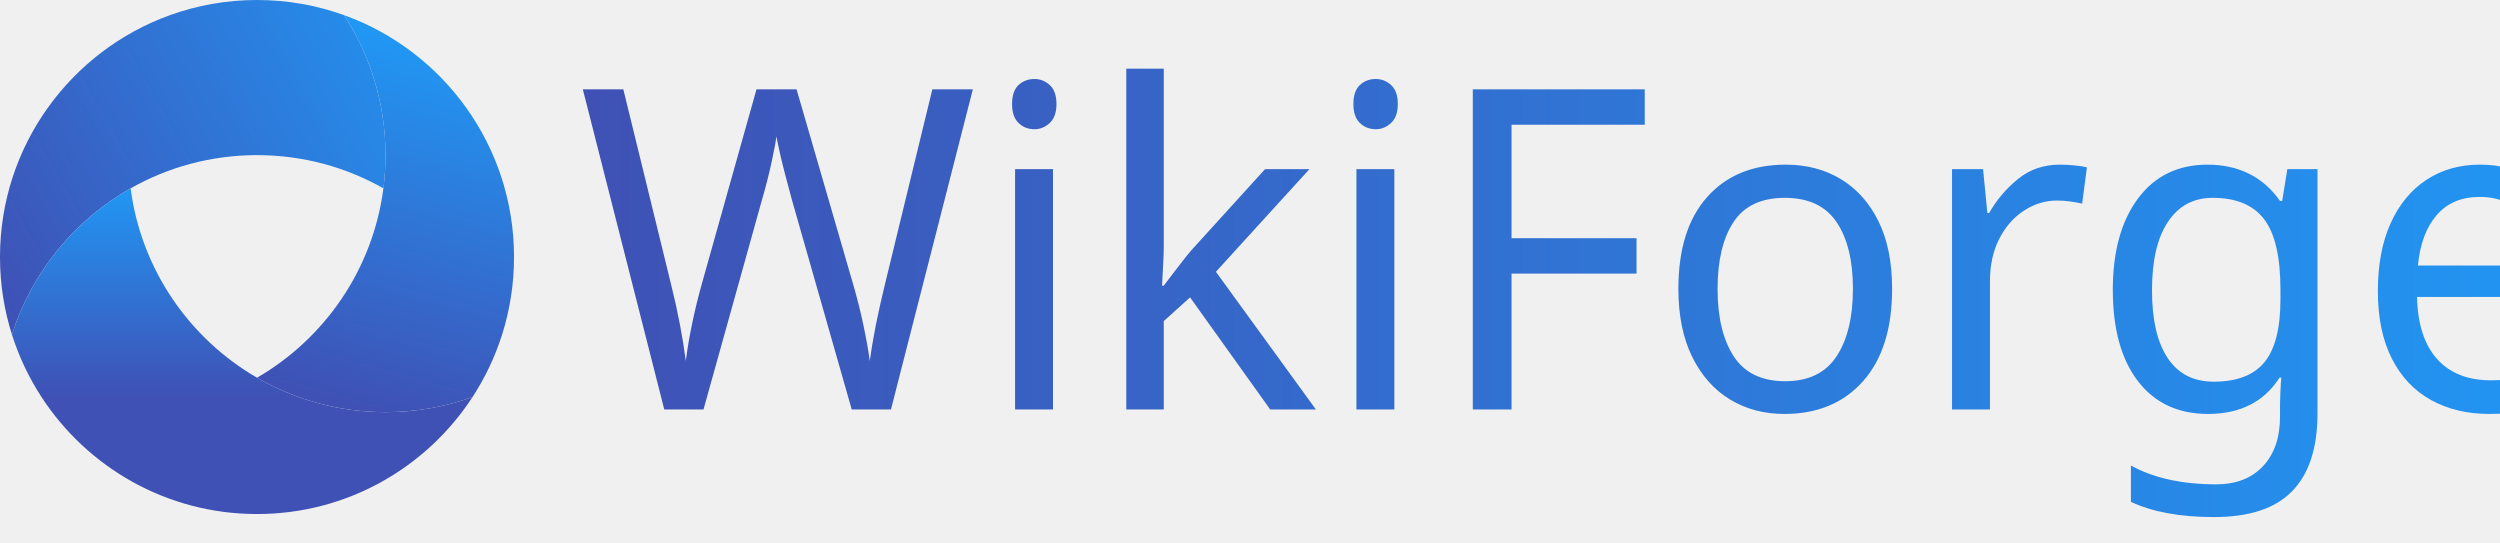
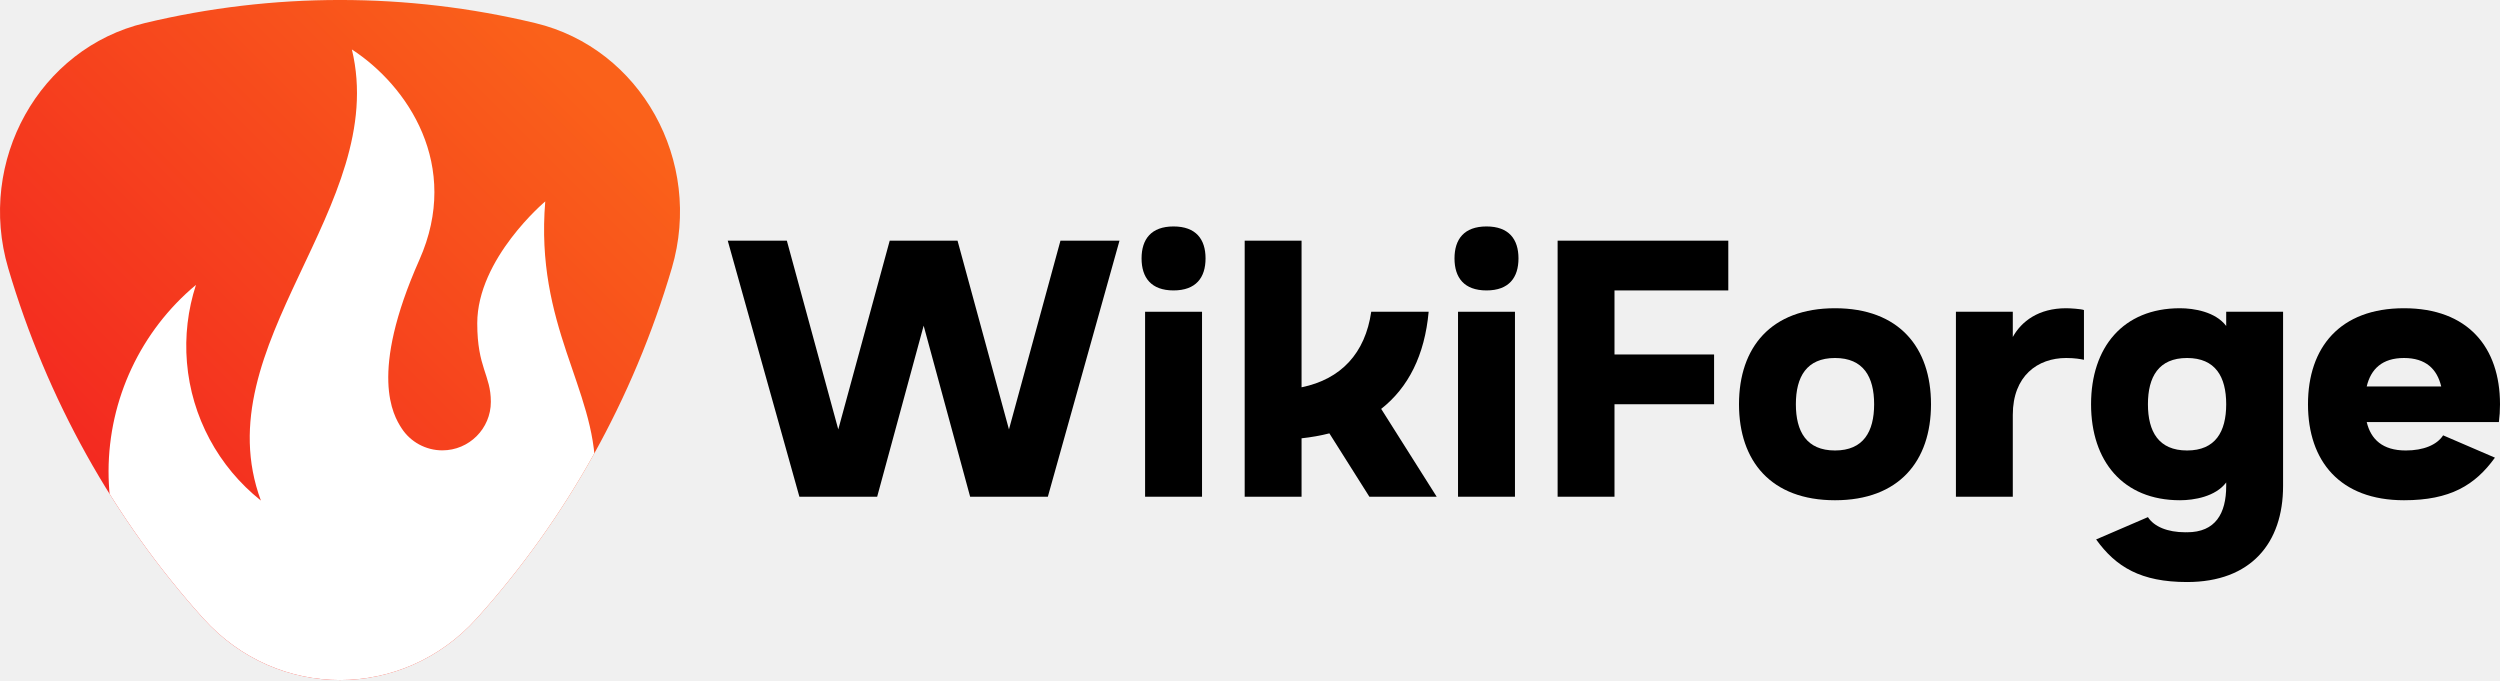
- <svg xmlns="http://www.w3.org/2000/svg" width="100%" height="100%" version="1.1" xml:space="preserve" style="fill-rule:evenodd;clip-rule:evenodd;stroke-linejoin:round;stroke-miterlimit:2;" viewBox="0 0 87.5 19">
-   <g transform="matrix(1,0,0,1,-2.09442,-0.79606)">
-     <g transform="matrix(0.0817418,0,0,0.0817418,-30.6444,-98.9182)">
-       <g transform="matrix(0.344819,0,0,0.344819,165.744,946.51)">
-         <g>
-           <path d="M843.071,1026.62C773.528,1066 720.196,1130.73 695.665,1208.22C686.043,1177.83 680.852,1145.47 680.852,1111.91C680.852,973.688 768.911,855.871 891.94,811.549C925.693,799.389 962.079,792.761 1000,792.761C1037.92,792.761 1074.31,799.389 1108.06,811.549C1140.64,861.576 1159.57,921.284 1159.57,985.38C1159.57,999.353 1158.67,1013.12 1156.93,1026.62C1110.58,1000.37 1057.03,985.38 1000,985.38C942.974,985.38 889.422,1000.37 843.071,1026.62Z" style="fill:url(#_Linear1);" />
-           <path d="M1304.34,1208.22C1313.96,1177.83 1319.15,1145.47 1319.15,1111.91C1319.15,973.688 1231.09,855.871 1108.06,811.549C1140.64,861.576 1159.57,921.284 1159.57,985.38C1159.57,999.353 1158.67,1013.12 1156.93,1026.62C1143.93,1127.16 1084.08,1213.1 1000,1261.78C1046.95,1288.96 1101.46,1304.53 1159.57,1304.53C1197.5,1304.53 1233.88,1297.9 1267.63,1285.74C1283.15,1261.91 1295.58,1235.88 1304.34,1208.22Z" style="fill:url(#_Linear2);" />
-           <path d="M695.665,1208.22C720.196,1130.73 773.528,1066 843.071,1026.62C856.065,1127.16 915.925,1213.1 1000,1261.78C1046.95,1288.96 1101.46,1304.53 1159.57,1304.53C1197.5,1304.53 1233.88,1297.9 1267.63,1285.74C1210.68,1373.19 1112.05,1431.06 1000,1431.06C887.953,1431.06 789.315,1373.19 732.366,1285.74C716.845,1261.91 704.42,1235.88 695.665,1208.22" style="fill:url(#_Linear3);" />
-         </g>
-       </g>
-       <g transform="matrix(1,0,0,1.04045,-7,420.567)">
-         <g transform="matrix(184.536,0,0,184.536,1520.85,936.735)">
-                 </g>
-         <text x="654.847px" y="936.735px" style="font-family:'Futura-Medium', 'Futura', sans-serif;font-weight:500;font-size:184.536px;fill:url(#_Linear4);">WikiForge</text>
-       </g>
-     </g>
-   </g>
+ <svg xmlns="http://www.w3.org/2000/svg" version="1.2" viewBox="0 0 4044 1100" width="4044" height="1100">
  <defs>
-     <linearGradient id="_Linear1" x1="0" y1="0" x2="1" y2="0" gradientUnits="userSpaceOnUse" gradientTransform="matrix(571.97,-323.526,323.526,571.97,695.665,1199.71)">
-       <stop offset="0" style="stop-color:rgb(63,81,181);stop-opacity:1" />
-       <stop offset="1" style="stop-color:rgb(33,150,243);stop-opacity:1" />
-     </linearGradient>
-     <linearGradient id="_Linear2" x1="0" y1="0" x2="1" y2="0" gradientUnits="userSpaceOnUse" gradientTransform="matrix(119.257,-431.809,431.809,119.257,1000,1261.78)">
-       <stop offset="0" style="stop-color:rgb(63,81,181);stop-opacity:1" />
-       <stop offset="1" style="stop-color:rgb(33,150,243);stop-opacity:1" />
-     </linearGradient>
-     <linearGradient id="_Linear3" x1="0" y1="0" x2="1" y2="0" gradientUnits="userSpaceOnUse" gradientTransform="matrix(1.57762e-14,-257.646,257.646,1.57762e-14,1267.63,1284.91)">
-       <stop offset="0" style="stop-color:rgb(63,81,181);stop-opacity:1" />
-       <stop offset="1" style="stop-color:rgb(33,150,243);stop-opacity:1" />
-     </linearGradient>
-     <linearGradient id="_Linear4" x1="0" y1="0" x2="1" y2="0" gradientUnits="userSpaceOnUse" gradientTransform="matrix(856.724,0,0,200.124,655.568,884.609)">
-       <stop offset="0" style="stop-color:rgb(63,81,181);stop-opacity:1" />
-       <stop offset="1" style="stop-color:rgb(33,150,243);stop-opacity:1" />
+     <clipPath clipPathUnits="userSpaceOnUse" id="cp1">
+       <path d="m771 1000.5c-119.49 132.75-322.51 132.75-442 0-145.41-161.56-253.38-355.34-315.7-566.61-51.21-173.59 50.3-355.79 220.99-396.63 207.74-49.71 423.68-49.71 631.42 0 170.69 40.84 272.2 223.04 220.99 396.63-62.32 211.27-170.29 405.05-315.7 566.61z" />
+     </clipPath>
+     <linearGradient id="P" gradientUnits="userSpaceOnUse" />
+     <linearGradient id="g1" x1="137.5" y1="962.5" x2="962.5" y2="137.5" href="#P">
+       <stop stop-color="#f22121" />
+       <stop offset="1" stop-color="#fa611a" />
    </linearGradient>
  </defs>
+   <style>.a{fill:url(#g1)}.b{fill:#fff}</style>
+   <g clip-path="url(#cp1)">
+     <path class="a" d="m771 1000.5c-119.5 132.8-322.5 132.8-442 0-145.4-161.6-253.4-355.3-315.7-566.6-51.2-173.6 50.3-355.8 221-396.6 207.7-49.8 423.7-49.8 631.4 0 170.7 40.8 272.2 223 221 396.6-62.3 211.3-170.3 405-315.7 566.6z" />
+     <path class="b" d="m569.2 80c61.2 254.2-240.4 477.7-147.2 729.7-68.9-54.8-112.3-135.6-119.6-223.3-3.6-42.6 1.5-85.3 14.6-125.6-89.4 74.6-141.2 185-141.4 301.5 0 217.5 176.2 393.7 393.6 393.7 217.5 0 393.7-176.2 393.7-393.7 0-134.2-97.5-235.4-80.9-436.5 0 0-110 92.3-110 197.2 0 72.1 22 83.3 22 127 0 43.4-35.2 78.5-78.5 78.5-26.6 0-51.5-13.5-65.9-35.8-13.6-21-53.2-87.8 28.8-272.4 67.9-152.8-18.9-281.6-109.2-340.3z" />
+   </g>
+   <path d="m2519.6 389.3v414.2h92v-149.6h161.1v-80.5h-161.1v-103.6h184.1v-80.5z" />
+   <path d="m2358.5 504.3h92.1v299.2h-92.1z" />
+   <path d="m2404.6 469.8c-36.3 0-51.8-20.7-51.8-51.8 0-31 15.5-51.7 51.8-51.7 36.2 0 51.7 20.7 51.7 51.7 0 31.1-15.5 51.8-51.7 51.8z" />
+   <path d="m2013.4 389.3v414.2h92v-94.5q23.8-2.6 45-8l64.7 102.5h108.9l-89.8-142.1c44-34.5 70.4-86.9 76.8-157.1h-92.9c-9.7 67-48.7 109.1-112.7 122.2v-237.2z" />
+   <path d="m1852.3 504.3h92.1v299.2h-92.1z" />
+   <path d="m1898.3 469.8c-36.2 0-51.7-20.7-51.7-51.8 0-31 15.5-51.7 51.7-51.7 36.3 0 51.8 20.7 51.8 51.7 0 31.1-15.5 51.8-51.8 51.8z" />
+   <path fill-rule="evenodd" d="m3123.6 653.9c0 92-51.8 155.3-155.3 155.3-103.5 0-155.3-63.3-155.3-155.3 0-92 51.8-155.3 155.3-155.3 103.5 0 155.3 63.3 155.3 155.3zm-218.6 0c0 44.3 17.3 74.8 63.3 74.8 46 0 63.3-30.5 63.3-74.8 0-44.3-17.3-74.8-63.3-74.8-46 0-63.3 30.5-63.3 74.8z" />
+   <path d="m3342.2 498.6c-44.7 0-72.3 21.2-86.3 46.5v-40.8h-92v299.2h92v-132.4c0-63.2 40.3-92 86.3-92 14.4 0 23.5 1.8 28.8 2.9v-80.5c-4.6-1.8-22.9-2.9-28.8-2.9z" />
+   <path d="m1177.2 389.3l115.9 414.2h125.8l75.2-276.7 75.2 276.7h125.7l115.9-414.2h-95.5l-83.3 305.3-83.2-305.3h-109.7l-83.2 305.3-83.2-305.3z" />
+   <path fill-rule="evenodd" d="m4044 653.9q0 14.9-1.8 28.8h-213.8c6.7 28.1 25.8 46 63.2 46 28.7 0 50.5-9.1 60.4-24.5l83.8 36.1c-32.1 44.5-72.3 68.9-147.1 68.9-103.6 0-155.3-63.3-155.3-155.3 0-92 51.7-155.3 155.3-155.3 103.5 0 155.3 63.3 155.3 155.3zm-215.6-28.8h120.5c-6.7-28.2-25-46-60.2-46-35.2 0-53.6 17.8-60.3 46z" />
+   <path fill-rule="evenodd" d="m3601.1 527.3v-23h92v281.9c0 92-51.8 155.3-155.3 155.3-74.8 0-115.1-24.4-147.1-68.9l83.8-36.1c9.9 15.4 31.7 24.5 60.4 24.5q1.5 0 2.9-0.1v0.1c46 0 63.3-30.5 63.3-74.8v-5.8c-17.3 23.1-52.3 28.8-74.8 28.8-92.1 0-143.8-63.3-143.8-155.3 0-92 51.7-155.3 143.8-155.3 22.5 0 57.5 5.7 74.8 28.7zm-126.6 126.6c0 44.3 17.3 74.8 63.3 74.8 46 0 63.3-30.5 63.3-74.8 0-44.3-17.3-74.8-63.3-74.8-46 0-63.3 30.5-63.3 74.8z" />
</svg>
